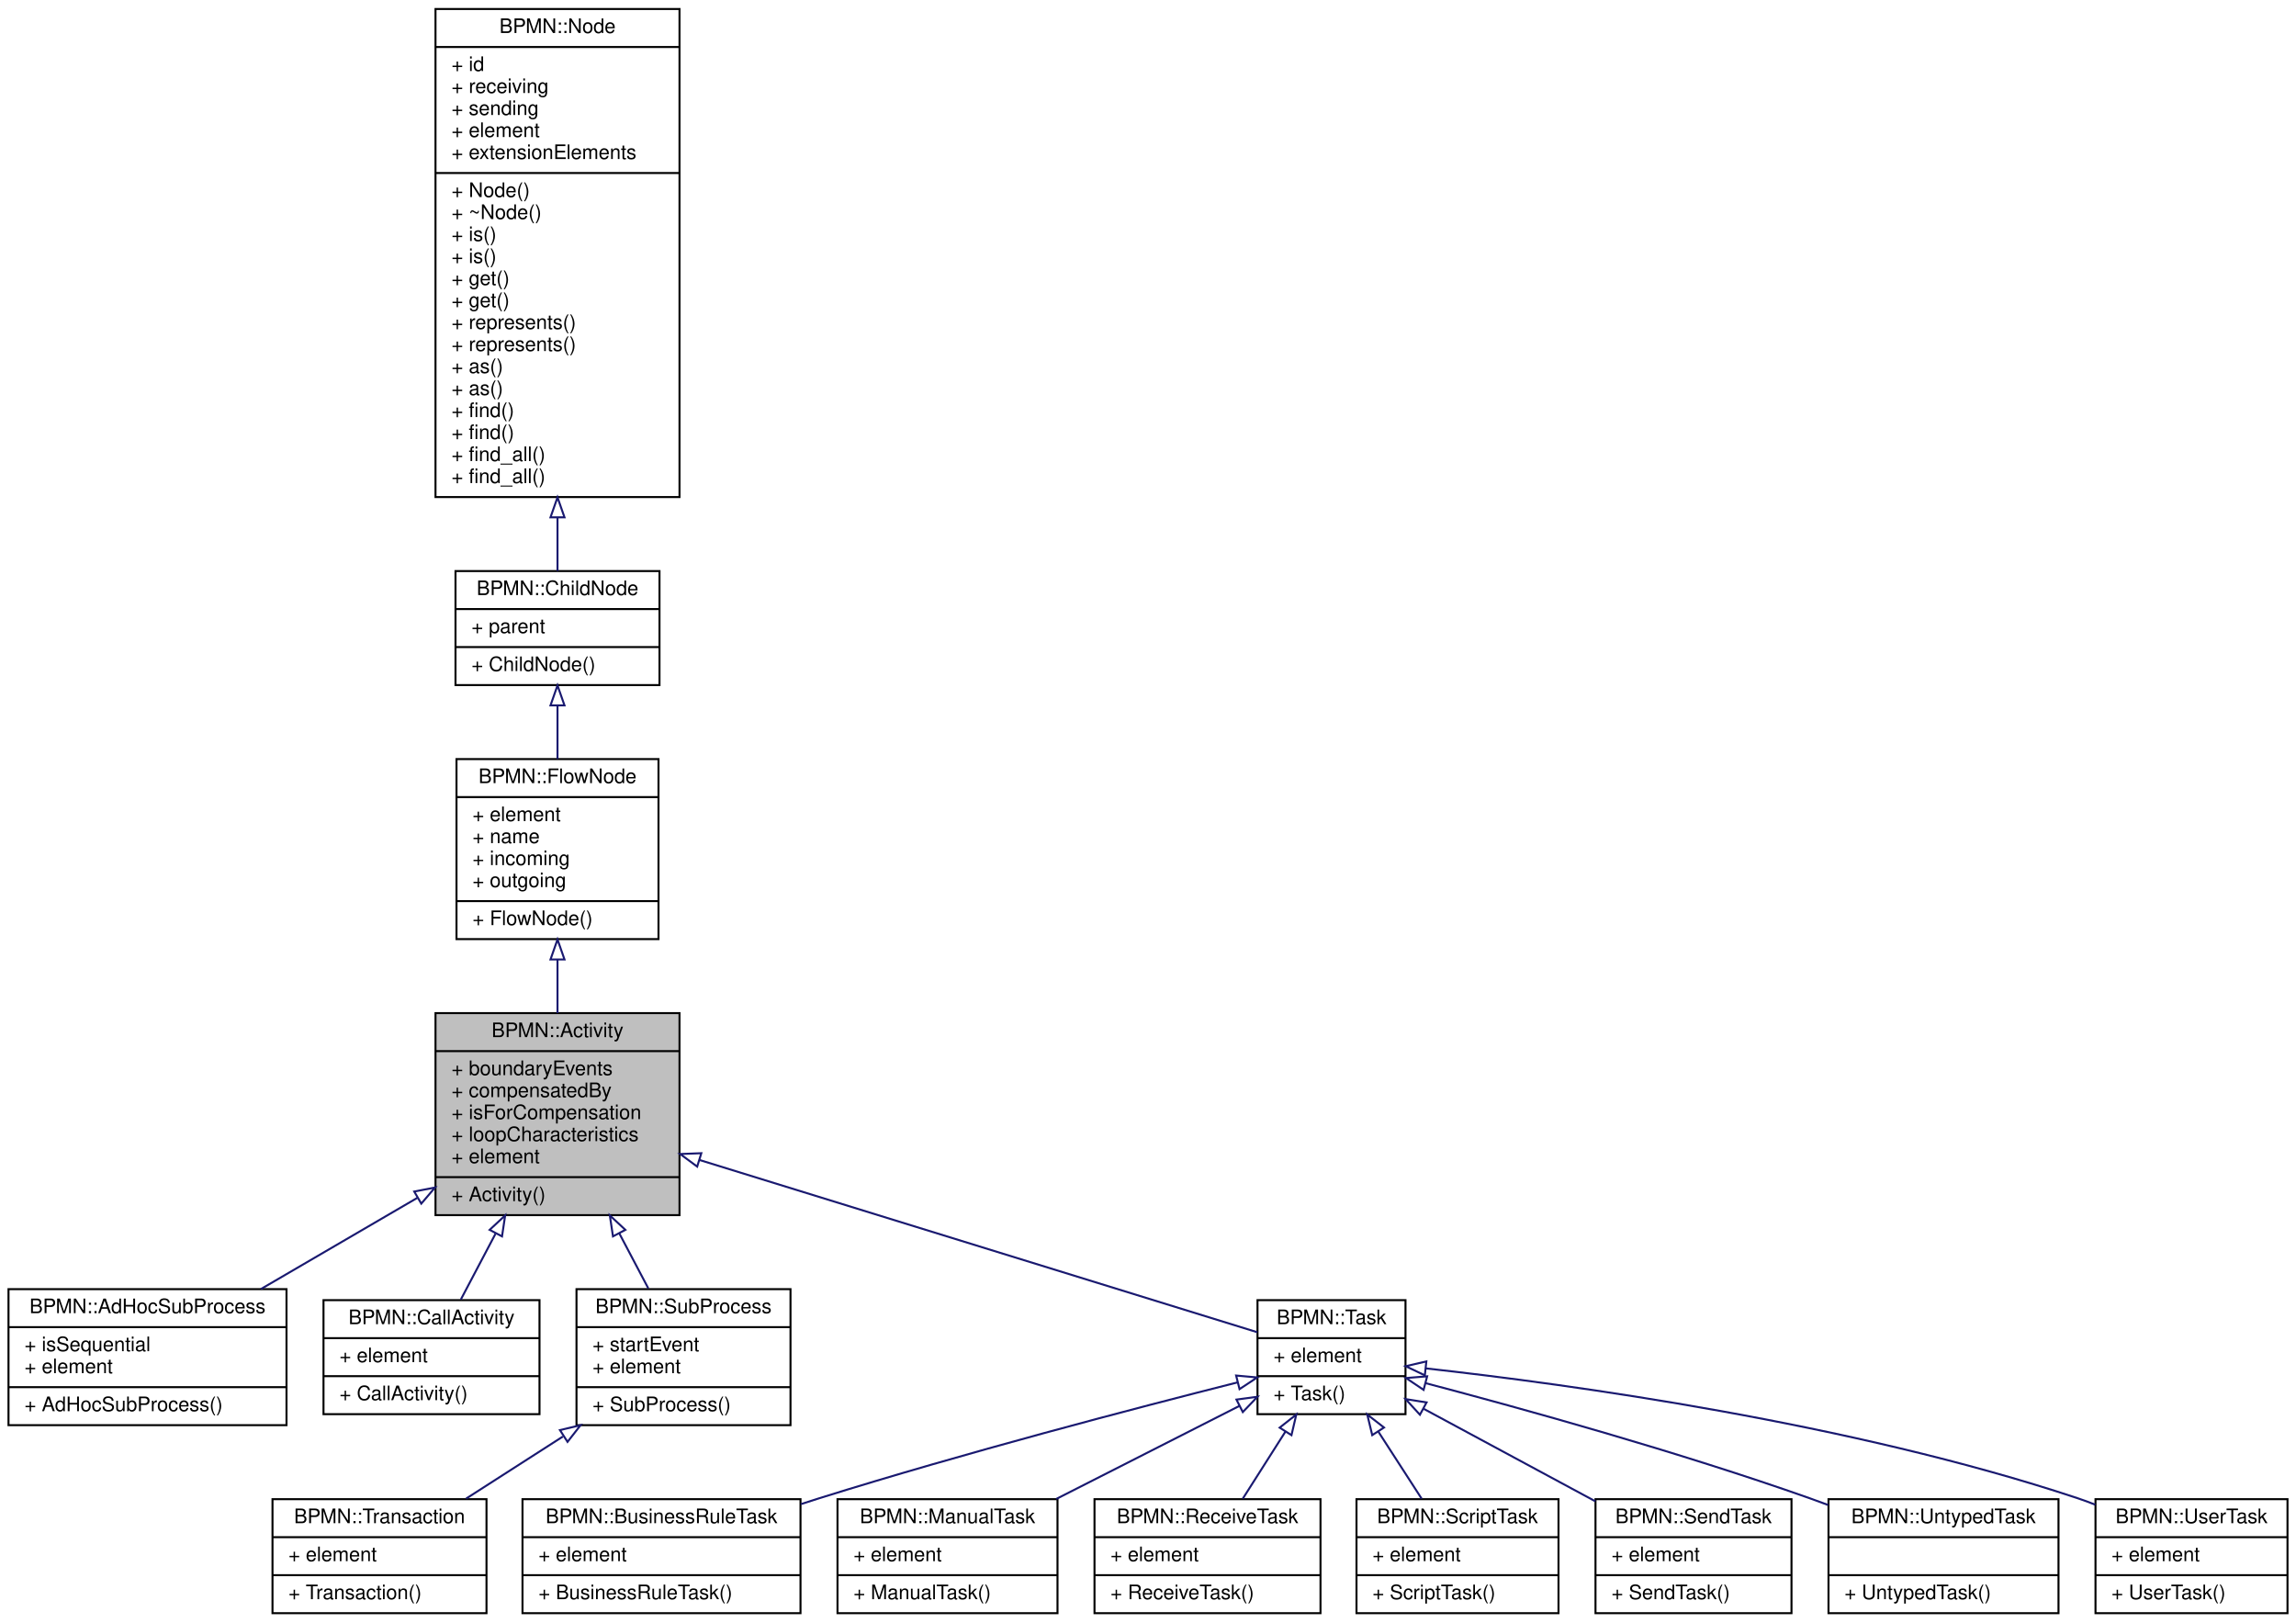
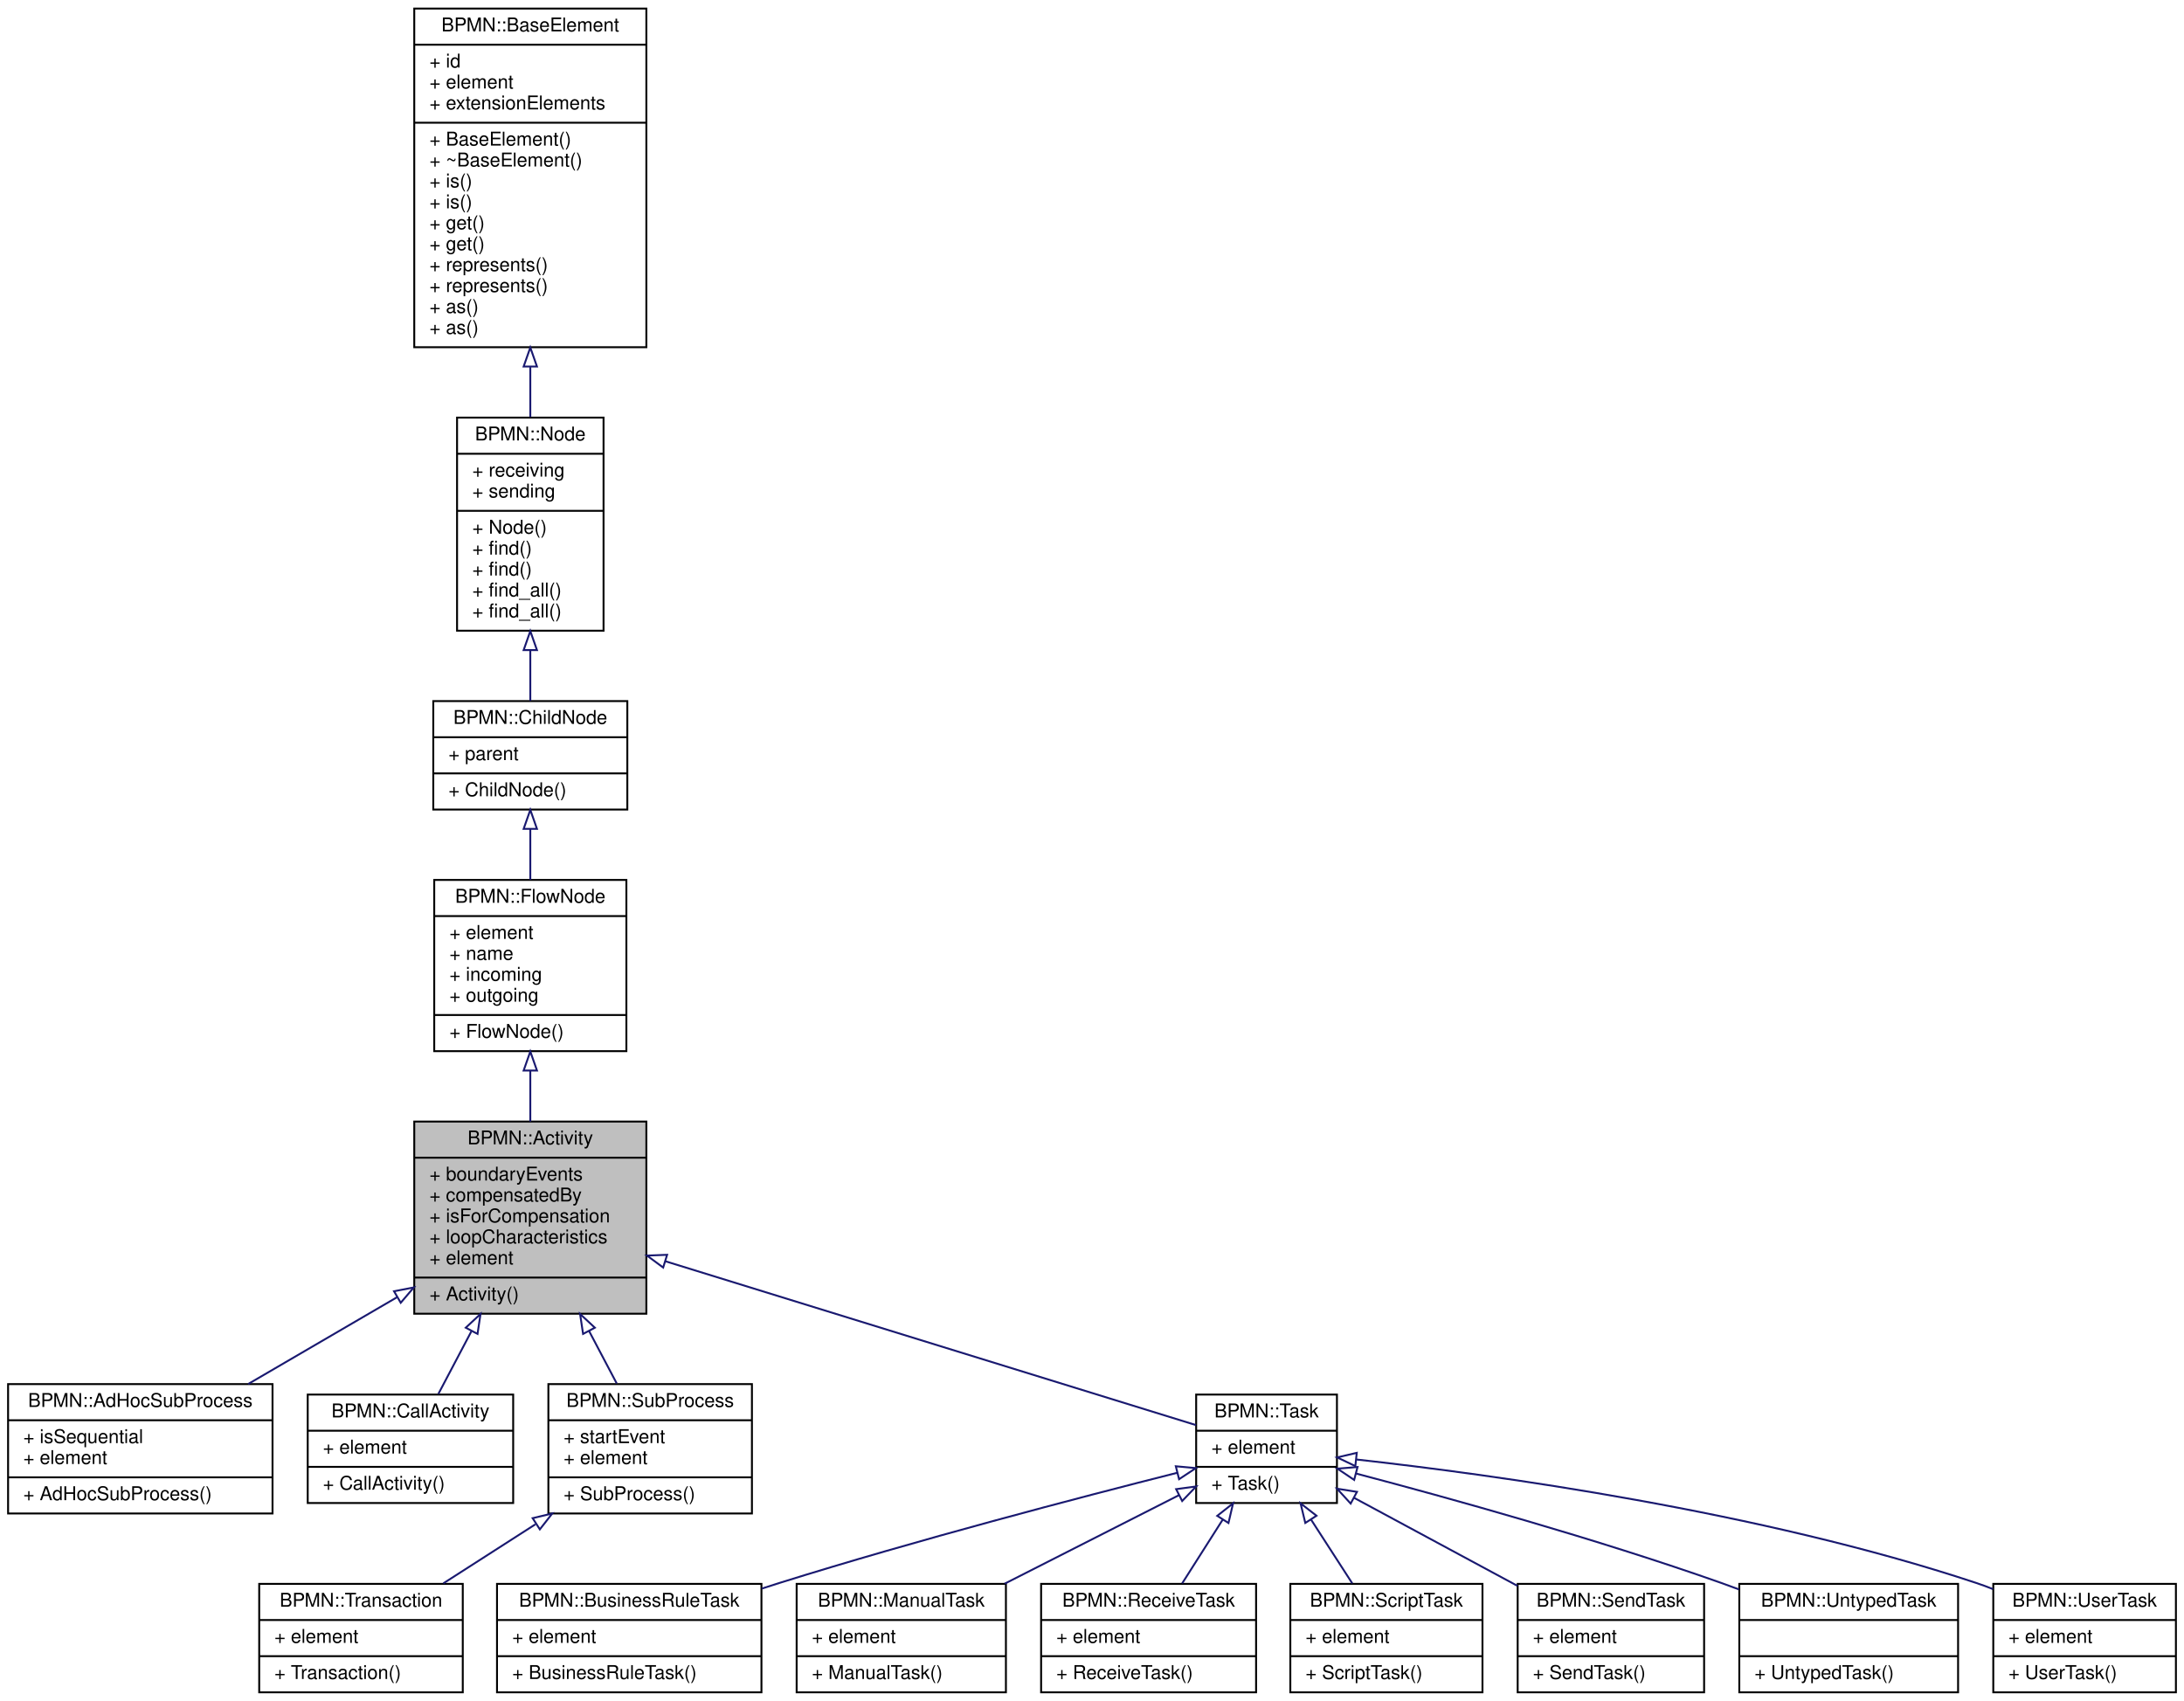
- <svg xmlns="http://www.w3.org/2000/svg" xmlns:xlink="http://www.w3.org/1999/xlink" width="1148pt" height="811pt" viewBox="0.00 0.00 1147.50 811.00">
-   <g id="graph0" class="graph" transform="scale(1 1) rotate(0) translate(4 807)">
+ <svg xmlns="http://www.w3.org/2000/svg" xmlns:xlink="http://www.w3.org/1999/xlink" width="1148pt" height="894pt" viewBox="0.00 0.00 1147.50 894.00">
+   <g id="graph0" class="graph" transform="scale(1 1) rotate(0) translate(4 890)">
    <g id="node1" class="node">
      <g id="a_node1">
        <a xlink:title=" ">
          <polygon fill="#bfbfbf" stroke="black" points="213.5,-199.5 213.5,-300.5 335.5,-300.5 335.5,-199.5 213.5,-199.5" />
          <text text-anchor="middle" x="274.5" y="-288.5" font-family="Helvetica,sans-Serif" font-size="10.00">BPMN::Activity</text>
          <polyline fill="none" stroke="black" points="213.5,-281.5 335.5,-281.5 " />
          <text text-anchor="start" x="221.5" y="-269.5" font-family="Helvetica,sans-Serif" font-size="10.00">+ boundaryEvents</text>
          <text text-anchor="start" x="221.5" y="-258.5" font-family="Helvetica,sans-Serif" font-size="10.00">+ compensatedBy</text>
          <text text-anchor="start" x="221.5" y="-247.5" font-family="Helvetica,sans-Serif" font-size="10.00">+ isForCompensation</text>
          <text text-anchor="start" x="221.5" y="-236.5" font-family="Helvetica,sans-Serif" font-size="10.00">+ loopCharacteristics</text>
          <text text-anchor="start" x="221.5" y="-225.5" font-family="Helvetica,sans-Serif" font-size="10.00">+ element</text>
          <polyline fill="none" stroke="black" points="213.5,-218.5 335.5,-218.5 " />
          <text text-anchor="start" x="221.5" y="-206.5" font-family="Helvetica,sans-Serif" font-size="10.00">+ Activity()</text>
        </a>
      </g>
    </g>
-     <g id="node5" class="node">
-       <g id="a_node5">
+     <g id="node6" class="node">
+       <g id="a_node6">
        <a xlink:href="classBPMN_1_1AdHocSubProcess.html" target="_top" xlink:title=" ">
          <polygon fill="none" stroke="black" points="0,-94.5 0,-162.5 139,-162.5 139,-94.5 0,-94.5" />
          <text text-anchor="middle" x="69.5" y="-150.5" font-family="Helvetica,sans-Serif" font-size="10.00">BPMN::AdHocSubProcess</text>
          <polyline fill="none" stroke="black" points="0,-143.5 139,-143.5 " />
          <text text-anchor="start" x="8" y="-131.5" font-family="Helvetica,sans-Serif" font-size="10.00">+ isSequential</text>
          <text text-anchor="start" x="8" y="-120.5" font-family="Helvetica,sans-Serif" font-size="10.00">+ element</text>
          <polyline fill="none" stroke="black" points="0,-113.5 139,-113.5 " />
          <text text-anchor="start" x="8" y="-101.5" font-family="Helvetica,sans-Serif" font-size="10.00">+ AdHocSubProcess()</text>
        </a>
      </g>
    </g>
-     <g id="edge4" class="edge">
+     <g id="edge5" class="edge">
      <path fill="none" stroke="midnightblue" d="M204.39,-208.13C178.89,-193.27 150.41,-176.66 126.21,-162.56" />
      <polygon fill="none" stroke="midnightblue" points="202.87,-211.3 213.27,-213.31 206.39,-205.25 202.87,-211.3" />
    </g>
-     <g id="node6" class="node">
-       <g id="a_node6">
+     <g id="node7" class="node">
+       <g id="a_node7">
        <a xlink:href="classBPMN_1_1CallActivity.html" target="_top" xlink:title=" ">
          <polygon fill="none" stroke="black" points="157.5,-100 157.5,-157 265.5,-157 265.5,-100 157.5,-100" />
          <text text-anchor="middle" x="211.5" y="-145" font-family="Helvetica,sans-Serif" font-size="10.00">BPMN::CallActivity</text>
          <polyline fill="none" stroke="black" points="157.5,-138 265.5,-138 " />
          <text text-anchor="start" x="165.5" y="-126" font-family="Helvetica,sans-Serif" font-size="10.00">+ element</text>
          <polyline fill="none" stroke="black" points="157.5,-119 265.5,-119 " />
          <text text-anchor="start" x="165.5" y="-107" font-family="Helvetica,sans-Serif" font-size="10.00">+ CallActivity()</text>
        </a>
      </g>
    </g>
-     <g id="edge5" class="edge">
+     <g id="edge6" class="edge">
      <path fill="none" stroke="midnightblue" d="M243.5,-190.19C237.45,-178.71 231.37,-167.19 226.16,-157.31" />
      <polygon fill="none" stroke="midnightblue" points="240.57,-192.15 248.33,-199.36 246.76,-188.88 240.57,-192.15" />
    </g>
-     <g id="node7" class="node">
-       <g id="a_node7">
+     <g id="node8" class="node">
+       <g id="a_node8">
        <a xlink:href="classBPMN_1_1SubProcess.html" target="_top" xlink:title=" ">
          <polygon fill="none" stroke="black" points="284,-94.5 284,-162.5 391,-162.5 391,-94.5 284,-94.5" />
          <text text-anchor="middle" x="337.5" y="-150.5" font-family="Helvetica,sans-Serif" font-size="10.00">BPMN::SubProcess</text>
          <polyline fill="none" stroke="black" points="284,-143.5 391,-143.5 " />
          <text text-anchor="start" x="292" y="-131.5" font-family="Helvetica,sans-Serif" font-size="10.00">+ startEvent</text>
          <text text-anchor="start" x="292" y="-120.5" font-family="Helvetica,sans-Serif" font-size="10.00">+ element</text>
          <polyline fill="none" stroke="black" points="284,-113.5 391,-113.5 " />
          <text text-anchor="start" x="292" y="-101.5" font-family="Helvetica,sans-Serif" font-size="10.00">+ SubProcess()</text>
        </a>
      </g>
    </g>
-     <g id="edge6" class="edge">
+     <g id="edge7" class="edge">
      <path fill="none" stroke="midnightblue" d="M305.42,-190.34C310.41,-180.89 315.41,-171.4 319.93,-162.83" />
      <polygon fill="none" stroke="midnightblue" points="302.24,-188.88 300.67,-199.36 308.43,-192.15 302.24,-188.88" />
    </g>
-     <g id="node9" class="node">
-       <g id="a_node9">
+     <g id="node10" class="node">
+       <g id="a_node10">
        <a xlink:href="classBPMN_1_1Task.html" target="_top" xlink:title=" ">
          <polygon fill="none" stroke="black" points="624.5,-100 624.5,-157 698.5,-157 698.5,-100 624.5,-100" />
          <text text-anchor="middle" x="661.5" y="-145" font-family="Helvetica,sans-Serif" font-size="10.00">BPMN::Task</text>
          <polyline fill="none" stroke="black" points="624.5,-138 698.5,-138 " />
          <text text-anchor="start" x="632.5" y="-126" font-family="Helvetica,sans-Serif" font-size="10.00">+ element</text>
          <polyline fill="none" stroke="black" points="624.5,-119 698.5,-119 " />
          <text text-anchor="start" x="632.5" y="-107" font-family="Helvetica,sans-Serif" font-size="10.00">+ Task()</text>
        </a>
      </g>
    </g>
-     <g id="edge8" class="edge">
+     <g id="edge9" class="edge">
      <path fill="none" stroke="midnightblue" d="M345.6,-227.04C427.9,-201.63 560.32,-160.74 624.4,-140.96" />
      <polygon fill="none" stroke="midnightblue" points="344.34,-223.77 335.82,-230.06 346.41,-230.46 344.34,-223.77" />
    </g>
    <g id="node2" class="node">
      <g id="a_node2">
        <a xlink:href="classBPMN_1_1FlowNode.html" target="_top" xlink:title="Base class for BPMN elements that may contain incoming and outgoing sequence flows.">
          <polygon fill="none" stroke="black" points="224,-337.5 224,-427.5 325,-427.5 325,-337.5 224,-337.5" />
          <text text-anchor="middle" x="274.5" y="-415.5" font-family="Helvetica,sans-Serif" font-size="10.00">BPMN::FlowNode</text>
          <polyline fill="none" stroke="black" points="224,-408.5 325,-408.5 " />
          <text text-anchor="start" x="232" y="-396.5" font-family="Helvetica,sans-Serif" font-size="10.00">+ element</text>
          <text text-anchor="start" x="232" y="-385.5" font-family="Helvetica,sans-Serif" font-size="10.00">+ name</text>
          <text text-anchor="start" x="232" y="-374.5" font-family="Helvetica,sans-Serif" font-size="10.00">+ incoming</text>
          <text text-anchor="start" x="232" y="-363.5" font-family="Helvetica,sans-Serif" font-size="10.00">+ outgoing</text>
          <polyline fill="none" stroke="black" points="224,-356.5 325,-356.5 " />
          <text text-anchor="start" x="232" y="-344.5" font-family="Helvetica,sans-Serif" font-size="10.00">+ FlowNode()</text>
        </a>
      </g>
    </g>
    <g id="edge1" class="edge">
      <path fill="none" stroke="midnightblue" d="M274.5,-327.13C274.5,-318.31 274.5,-309.22 274.5,-300.52" />
      <polygon fill="none" stroke="midnightblue" points="271,-327.32 274.5,-337.32 278,-327.32 271,-327.32" />
    </g>
    <g id="node3" class="node">
      <g id="a_node3">
        <a xlink:href="classBPMN_1_1ChildNode.html" target="_top" xlink:title="Base class for BPMN elements within a Scope.">
          <polygon fill="none" stroke="black" points="223.5,-464.5 223.5,-521.5 325.5,-521.5 325.5,-464.5 223.5,-464.5" />
          <text text-anchor="middle" x="274.5" y="-509.5" font-family="Helvetica,sans-Serif" font-size="10.00">BPMN::ChildNode</text>
          <polyline fill="none" stroke="black" points="223.5,-502.5 325.5,-502.5 " />
          <text text-anchor="start" x="231.5" y="-490.5" font-family="Helvetica,sans-Serif" font-size="10.00">+ parent</text>
          <polyline fill="none" stroke="black" points="223.5,-483.5 325.5,-483.5 " />
          <text text-anchor="start" x="231.5" y="-471.5" font-family="Helvetica,sans-Serif" font-size="10.00">+ ChildNode()</text>
        </a>
      </g>
    </g>
    <g id="edge2" class="edge">
      <path fill="none" stroke="midnightblue" d="M274.5,-454.21C274.5,-445.61 274.5,-436.39 274.5,-427.55" />
      <polygon fill="none" stroke="midnightblue" points="271,-454.34 274.5,-464.34 278,-454.34 271,-454.34" />
    </g>
    <g id="node4" class="node">
      <g id="a_node4">
-         <a xlink:href="classBPMN_1_1Node.html" target="_top" xlink:title="Base class for all elements in a BPMN model.">
-           <polygon fill="none" stroke="black" points="213.5,-558.5 213.5,-802.5 335.5,-802.5 335.5,-558.5 213.5,-558.5" />
-           <text text-anchor="middle" x="274.5" y="-790.5" font-family="Helvetica,sans-Serif" font-size="10.00">BPMN::Node</text>
-           <polyline fill="none" stroke="black" points="213.5,-783.5 335.5,-783.5 " />
-           <text text-anchor="start" x="221.5" y="-771.5" font-family="Helvetica,sans-Serif" font-size="10.00">+ id</text>
-           <text text-anchor="start" x="221.5" y="-760.5" font-family="Helvetica,sans-Serif" font-size="10.00">+ receiving</text>
-           <text text-anchor="start" x="221.5" y="-749.5" font-family="Helvetica,sans-Serif" font-size="10.00">+ sending</text>
-           <text text-anchor="start" x="221.5" y="-738.5" font-family="Helvetica,sans-Serif" font-size="10.00">+ element</text>
-           <text text-anchor="start" x="221.5" y="-727.5" font-family="Helvetica,sans-Serif" font-size="10.00">+ extensionElements</text>
-           <polyline fill="none" stroke="black" points="213.5,-720.5 335.5,-720.5 " />
-           <text text-anchor="start" x="221.5" y="-708.5" font-family="Helvetica,sans-Serif" font-size="10.00">+ Node()</text>
-           <text text-anchor="start" x="221.5" y="-697.5" font-family="Helvetica,sans-Serif" font-size="10.00">+ ~Node()</text>
-           <text text-anchor="start" x="221.5" y="-686.5" font-family="Helvetica,sans-Serif" font-size="10.00">+ is()</text>
-           <text text-anchor="start" x="221.5" y="-675.5" font-family="Helvetica,sans-Serif" font-size="10.00">+ is()</text>
-           <text text-anchor="start" x="221.5" y="-664.5" font-family="Helvetica,sans-Serif" font-size="10.00">+ get()</text>
-           <text text-anchor="start" x="221.5" y="-653.5" font-family="Helvetica,sans-Serif" font-size="10.00">+ get()</text>
-           <text text-anchor="start" x="221.5" y="-642.5" font-family="Helvetica,sans-Serif" font-size="10.00">+ represents()</text>
-           <text text-anchor="start" x="221.5" y="-631.5" font-family="Helvetica,sans-Serif" font-size="10.00">+ represents()</text>
-           <text text-anchor="start" x="221.5" y="-620.5" font-family="Helvetica,sans-Serif" font-size="10.00">+ as()</text>
-           <text text-anchor="start" x="221.5" y="-609.5" font-family="Helvetica,sans-Serif" font-size="10.00">+ as()</text>
-           <text text-anchor="start" x="221.5" y="-598.5" font-family="Helvetica,sans-Serif" font-size="10.00">+ find()</text>
-           <text text-anchor="start" x="221.5" y="-587.5" font-family="Helvetica,sans-Serif" font-size="10.00">+ find()</text>
-           <text text-anchor="start" x="221.5" y="-576.5" font-family="Helvetica,sans-Serif" font-size="10.00">+ find_all()</text>
-           <text text-anchor="start" x="221.5" y="-565.5" font-family="Helvetica,sans-Serif" font-size="10.00">+ find_all()</text>
+         <a xlink:href="classBPMN_1_1Node.html" target="_top" xlink:title="Base class for all nodes in a BPMN model.">
+           <polygon fill="none" stroke="black" points="236,-558.5 236,-670.5 313,-670.5 313,-558.5 236,-558.5" />
+           <text text-anchor="middle" x="274.5" y="-658.5" font-family="Helvetica,sans-Serif" font-size="10.00">BPMN::Node</text>
+           <polyline fill="none" stroke="black" points="236,-651.5 313,-651.5 " />
+           <text text-anchor="start" x="244" y="-639.5" font-family="Helvetica,sans-Serif" font-size="10.00">+ receiving</text>
+           <text text-anchor="start" x="244" y="-628.5" font-family="Helvetica,sans-Serif" font-size="10.00">+ sending</text>
+           <polyline fill="none" stroke="black" points="236,-621.5 313,-621.5 " />
+           <text text-anchor="start" x="244" y="-609.5" font-family="Helvetica,sans-Serif" font-size="10.00">+ Node()</text>
+           <text text-anchor="start" x="244" y="-598.5" font-family="Helvetica,sans-Serif" font-size="10.00">+ find()</text>
+           <text text-anchor="start" x="244" y="-587.5" font-family="Helvetica,sans-Serif" font-size="10.00">+ find()</text>
+           <text text-anchor="start" x="244" y="-576.5" font-family="Helvetica,sans-Serif" font-size="10.00">+ find_all()</text>
+           <text text-anchor="start" x="244" y="-565.5" font-family="Helvetica,sans-Serif" font-size="10.00">+ find_all()</text>
        </a>
      </g>
    </g>
    <g id="edge3" class="edge">
-       <path fill="none" stroke="midnightblue" d="M274.5,-548.34C274.5,-538.53 274.5,-529.42 274.5,-521.57" />
-       <polygon fill="none" stroke="midnightblue" points="271,-548.36 274.5,-558.36 278,-548.36 271,-548.36" />
-     </g>
-     <g id="node8" class="node">
-       <g id="a_node8">
+       <path fill="none" stroke="midnightblue" d="M274.5,-548.15C274.5,-538.82 274.5,-529.67 274.5,-521.63" />
+       <polygon fill="none" stroke="midnightblue" points="271,-548.3 274.5,-558.3 278,-548.3 271,-548.3" />
+     </g>
+     <g id="node5" class="node">
+       <g id="a_node5">
+         <a xlink:href="classBPMN_1_1BaseElement.html" target="_top" xlink:title="Base class for all elements in a BPMN model.">
+           <polygon fill="none" stroke="black" points="213.5,-707.5 213.5,-885.5 335.5,-885.5 335.5,-707.5 213.5,-707.5" />
+           <text text-anchor="middle" x="274.5" y="-873.5" font-family="Helvetica,sans-Serif" font-size="10.00">BPMN::BaseElement</text>
+           <polyline fill="none" stroke="black" points="213.5,-866.5 335.5,-866.5 " />
+           <text text-anchor="start" x="221.5" y="-854.5" font-family="Helvetica,sans-Serif" font-size="10.00">+ id</text>
+           <text text-anchor="start" x="221.5" y="-843.5" font-family="Helvetica,sans-Serif" font-size="10.00">+ element</text>
+           <text text-anchor="start" x="221.5" y="-832.5" font-family="Helvetica,sans-Serif" font-size="10.00">+ extensionElements</text>
+           <polyline fill="none" stroke="black" points="213.5,-825.5 335.5,-825.5 " />
+           <text text-anchor="start" x="221.5" y="-813.5" font-family="Helvetica,sans-Serif" font-size="10.00">+ BaseElement()</text>
+           <text text-anchor="start" x="221.5" y="-802.5" font-family="Helvetica,sans-Serif" font-size="10.00">+ ~BaseElement()</text>
+           <text text-anchor="start" x="221.5" y="-791.5" font-family="Helvetica,sans-Serif" font-size="10.00">+ is()</text>
+           <text text-anchor="start" x="221.5" y="-780.5" font-family="Helvetica,sans-Serif" font-size="10.00">+ is()</text>
+           <text text-anchor="start" x="221.5" y="-769.5" font-family="Helvetica,sans-Serif" font-size="10.00">+ get()</text>
+           <text text-anchor="start" x="221.5" y="-758.5" font-family="Helvetica,sans-Serif" font-size="10.00">+ get()</text>
+           <text text-anchor="start" x="221.5" y="-747.5" font-family="Helvetica,sans-Serif" font-size="10.00">+ represents()</text>
+           <text text-anchor="start" x="221.5" y="-736.5" font-family="Helvetica,sans-Serif" font-size="10.00">+ represents()</text>
+           <text text-anchor="start" x="221.5" y="-725.5" font-family="Helvetica,sans-Serif" font-size="10.00">+ as()</text>
+           <text text-anchor="start" x="221.5" y="-714.5" font-family="Helvetica,sans-Serif" font-size="10.00">+ as()</text>
+         </a>
+       </g>
+     </g>
+     <g id="edge4" class="edge">
+       <path fill="none" stroke="midnightblue" d="M274.5,-697.12C274.5,-688.1 274.5,-679.18 274.5,-670.75" />
+       <polygon fill="none" stroke="midnightblue" points="271,-697.35 274.5,-707.35 278,-697.35 271,-697.35" />
+     </g>
+     <g id="node9" class="node">
+       <g id="a_node9">
        <a xlink:href="classBPMN_1_1Transaction.html" target="_top" xlink:title=" ">
          <polygon fill="none" stroke="black" points="132,-0.5 132,-57.5 239,-57.5 239,-0.5 132,-0.5" />
          <text text-anchor="middle" x="185.5" y="-45.5" font-family="Helvetica,sans-Serif" font-size="10.00">BPMN::Transaction</text>
          <polyline fill="none" stroke="black" points="132,-38.5 239,-38.5 " />
          <text text-anchor="start" x="140" y="-26.5" font-family="Helvetica,sans-Serif" font-size="10.00">+ element</text>
          <polyline fill="none" stroke="black" points="132,-19.5 239,-19.5 " />
          <text text-anchor="start" x="140" y="-7.5" font-family="Helvetica,sans-Serif" font-size="10.00">+ Transaction()</text>
        </a>
      </g>
    </g>
-     <g id="edge7" class="edge">
+     <g id="edge8" class="edge">
      <path fill="none" stroke="midnightblue" d="M277.18,-88.81C261.01,-78.43 243.85,-67.43 228.8,-57.78" />
      <polygon fill="none" stroke="midnightblue" points="275.73,-92.04 286.04,-94.49 279.51,-86.15 275.73,-92.04" />
    </g>
-     <g id="node10" class="node">
-       <g id="a_node10">
+     <g id="node11" class="node">
+       <g id="a_node11">
        <a xlink:href="classBPMN_1_1BusinessRuleTask.html" target="_top" xlink:title=" ">
          <polygon fill="none" stroke="black" points="257,-0.5 257,-57.5 396,-57.5 396,-0.5 257,-0.5" />
          <text text-anchor="middle" x="326.5" y="-45.5" font-family="Helvetica,sans-Serif" font-size="10.00">BPMN::BusinessRuleTask</text>
          <polyline fill="none" stroke="black" points="257,-38.5 396,-38.5 " />
          <text text-anchor="start" x="265" y="-26.5" font-family="Helvetica,sans-Serif" font-size="10.00">+ element</text>
          <polyline fill="none" stroke="black" points="257,-19.5 396,-19.5 " />
          <text text-anchor="start" x="265" y="-7.5" font-family="Helvetica,sans-Serif" font-size="10.00">+ BusinessRuleTask()</text>
        </a>
      </g>
    </g>
-     <g id="edge9" class="edge">
+     <g id="edge10" class="edge">
      <path fill="none" stroke="midnightblue" d="M614.51,-115.88C562.93,-102.86 477.82,-80.6 405.5,-58 402.44,-57.05 399.33,-56.05 396.19,-55.02" />
      <polygon fill="none" stroke="midnightblue" points="613.81,-119.31 624.36,-118.36 615.52,-112.52 613.81,-119.31" />
    </g>
-     <g id="node11" class="node">
-       <g id="a_node11">
+     <g id="node12" class="node">
+       <g id="a_node12">
        <a xlink:href="classBPMN_1_1ManualTask.html" target="_top" xlink:title=" ">
          <polygon fill="none" stroke="black" points="414.5,-0.5 414.5,-57.5 524.5,-57.5 524.5,-0.5 414.5,-0.5" />
          <text text-anchor="middle" x="469.5" y="-45.5" font-family="Helvetica,sans-Serif" font-size="10.00">BPMN::ManualTask</text>
          <polyline fill="none" stroke="black" points="414.5,-38.5 524.5,-38.5 " />
          <text text-anchor="start" x="422.5" y="-26.5" font-family="Helvetica,sans-Serif" font-size="10.00">+ element</text>
          <polyline fill="none" stroke="black" points="414.5,-19.5 524.5,-19.5 " />
          <text text-anchor="start" x="422.5" y="-7.5" font-family="Helvetica,sans-Serif" font-size="10.00">+ ManualTask()</text>
        </a>
      </g>
    </g>
-     <g id="edge10" class="edge">
+     <g id="edge11" class="edge">
      <path fill="none" stroke="midnightblue" d="M615.45,-104.12C587.9,-90.13 552.75,-72.28 523.85,-57.6" />
      <polygon fill="none" stroke="midnightblue" points="613.98,-107.29 624.48,-108.7 617.15,-101.05 613.98,-107.29" />
    </g>
-     <g id="node12" class="node">
-       <g id="a_node12">
+     <g id="node13" class="node">
+       <g id="a_node13">
        <a xlink:href="classBPMN_1_1ReceiveTask.html" target="_top" xlink:title=" ">
          <polygon fill="none" stroke="black" points="543,-0.5 543,-57.5 656,-57.5 656,-0.5 543,-0.5" />
          <text text-anchor="middle" x="599.5" y="-45.5" font-family="Helvetica,sans-Serif" font-size="10.00">BPMN::ReceiveTask</text>
          <polyline fill="none" stroke="black" points="543,-38.5 656,-38.5 " />
          <text text-anchor="start" x="551" y="-26.5" font-family="Helvetica,sans-Serif" font-size="10.00">+ element</text>
          <polyline fill="none" stroke="black" points="543,-19.5 656,-19.5 " />
          <text text-anchor="start" x="551" y="-7.5" font-family="Helvetica,sans-Serif" font-size="10.00">+ ReceiveTask()</text>
        </a>
      </g>
    </g>
-     <g id="edge11" class="edge">
+     <g id="edge12" class="edge">
      <path fill="none" stroke="midnightblue" d="M638.41,-91.19C631.38,-80.13 623.76,-68.15 617.14,-57.75" />
      <polygon fill="none" stroke="midnightblue" points="635.58,-93.26 643.9,-99.82 641.49,-89.5 635.58,-93.26" />
    </g>
-     <g id="node13" class="node">
-       <g id="a_node13">
+     <g id="node14" class="node">
+       <g id="a_node14">
        <a xlink:href="classBPMN_1_1ScriptTask.html" target="_top" xlink:title=" ">
          <polygon fill="none" stroke="black" points="674,-0.5 674,-57.5 775,-57.5 775,-0.5 674,-0.5" />
          <text text-anchor="middle" x="724.5" y="-45.5" font-family="Helvetica,sans-Serif" font-size="10.00">BPMN::ScriptTask</text>
          <polyline fill="none" stroke="black" points="674,-38.5 775,-38.5 " />
          <text text-anchor="start" x="682" y="-26.5" font-family="Helvetica,sans-Serif" font-size="10.00">+ element</text>
          <polyline fill="none" stroke="black" points="674,-19.5 775,-19.5 " />
          <text text-anchor="start" x="682" y="-7.5" font-family="Helvetica,sans-Serif" font-size="10.00">+ ScriptTask()</text>
        </a>
      </g>
    </g>
-     <g id="edge12" class="edge">
+     <g id="edge13" class="edge">
      <path fill="none" stroke="midnightblue" d="M684.96,-91.19C692.11,-80.13 699.85,-68.15 706.57,-57.75" />
      <polygon fill="none" stroke="midnightblue" points="681.87,-89.52 679.38,-99.82 687.75,-93.32 681.87,-89.52" />
    </g>
-     <g id="node14" class="node">
-       <g id="a_node14">
+     <g id="node15" class="node">
+       <g id="a_node15">
        <a xlink:href="classBPMN_1_1SendTask.html" target="_top" xlink:title=" ">
          <polygon fill="none" stroke="black" points="793.5,-0.5 793.5,-57.5 891.5,-57.5 891.5,-0.5 793.5,-0.5" />
          <text text-anchor="middle" x="842.5" y="-45.5" font-family="Helvetica,sans-Serif" font-size="10.00">BPMN::SendTask</text>
          <polyline fill="none" stroke="black" points="793.5,-38.5 891.5,-38.5 " />
          <text text-anchor="start" x="801.5" y="-26.5" font-family="Helvetica,sans-Serif" font-size="10.00">+ element</text>
          <polyline fill="none" stroke="black" points="793.5,-19.5 891.5,-19.5 " />
          <text text-anchor="start" x="801.5" y="-7.5" font-family="Helvetica,sans-Serif" font-size="10.00">+ SendTask()</text>
        </a>
      </g>
    </g>
-     <g id="edge13" class="edge">
+     <g id="edge14" class="edge">
      <path fill="none" stroke="midnightblue" d="M707.56,-102.69C733.82,-88.54 766.72,-70.82 793.46,-56.42" />
      <polygon fill="none" stroke="midnightblue" points="705.71,-99.71 698.56,-107.53 709.03,-105.87 705.71,-99.71" />
    </g>
-     <g id="node15" class="node">
-       <g id="a_node15">
+     <g id="node16" class="node">
+       <g id="a_node16">
        <a xlink:href="classBPMN_1_1UntypedTask.html" target="_top" xlink:title=" ">
          <polygon fill="none" stroke="black" points="910,-0.5 910,-57.5 1025,-57.5 1025,-0.5 910,-0.5" />
          <text text-anchor="middle" x="967.5" y="-45.5" font-family="Helvetica,sans-Serif" font-size="10.00">BPMN::UntypedTask</text>
          <polyline fill="none" stroke="black" points="910,-38.5 1025,-38.5 " />
          <text text-anchor="middle" x="967.5" y="-26.5" font-family="Helvetica,sans-Serif" font-size="10.00"> </text>
          <polyline fill="none" stroke="black" points="910,-19.5 1025,-19.5 " />
          <text text-anchor="start" x="918" y="-7.5" font-family="Helvetica,sans-Serif" font-size="10.00">+ UntypedTask()</text>
        </a>
      </g>
    </g>
-     <g id="edge14" class="edge">
+     <g id="edge15" class="edge">
      <path fill="none" stroke="midnightblue" d="M708.67,-115.47C757.24,-102.69 834.88,-81.17 900.5,-58 903.59,-56.91 906.74,-55.75 909.92,-54.55" />
      <polygon fill="none" stroke="midnightblue" points="707.55,-112.15 698.76,-118.06 709.32,-118.92 707.55,-112.15" />
    </g>
-     <g id="node16" class="node">
-       <g id="a_node16">
+     <g id="node17" class="node">
+       <g id="a_node17">
        <a xlink:href="classBPMN_1_1UserTask.html" target="_top" xlink:title=" ">
          <polygon fill="none" stroke="black" points="1043.5,-0.5 1043.5,-57.5 1139.5,-57.5 1139.5,-0.5 1043.5,-0.5" />
          <text text-anchor="middle" x="1091.5" y="-45.5" font-family="Helvetica,sans-Serif" font-size="10.00">BPMN::UserTask</text>
          <polyline fill="none" stroke="black" points="1043.5,-38.5 1139.5,-38.5 " />
          <text text-anchor="start" x="1051.5" y="-26.5" font-family="Helvetica,sans-Serif" font-size="10.00">+ element</text>
          <polyline fill="none" stroke="black" points="1043.5,-19.5 1139.5,-19.5 " />
          <text text-anchor="start" x="1051.5" y="-7.5" font-family="Helvetica,sans-Serif" font-size="10.00">+ UserTask()</text>
        </a>
      </g>
    </g>
-     <g id="edge15" class="edge">
+     <g id="edge16" class="edge">
      <path fill="none" stroke="midnightblue" d="M708.69,-122.88C780.49,-114.92 920.84,-95.72 1034.5,-58 1037.43,-57.03 1040.4,-55.93 1043.37,-54.75" />
      <polygon fill="none" stroke="midnightblue" points="708.17,-119.41 698.6,-123.97 708.92,-126.37 708.17,-119.41" />
    </g>
  </g>
</svg>
